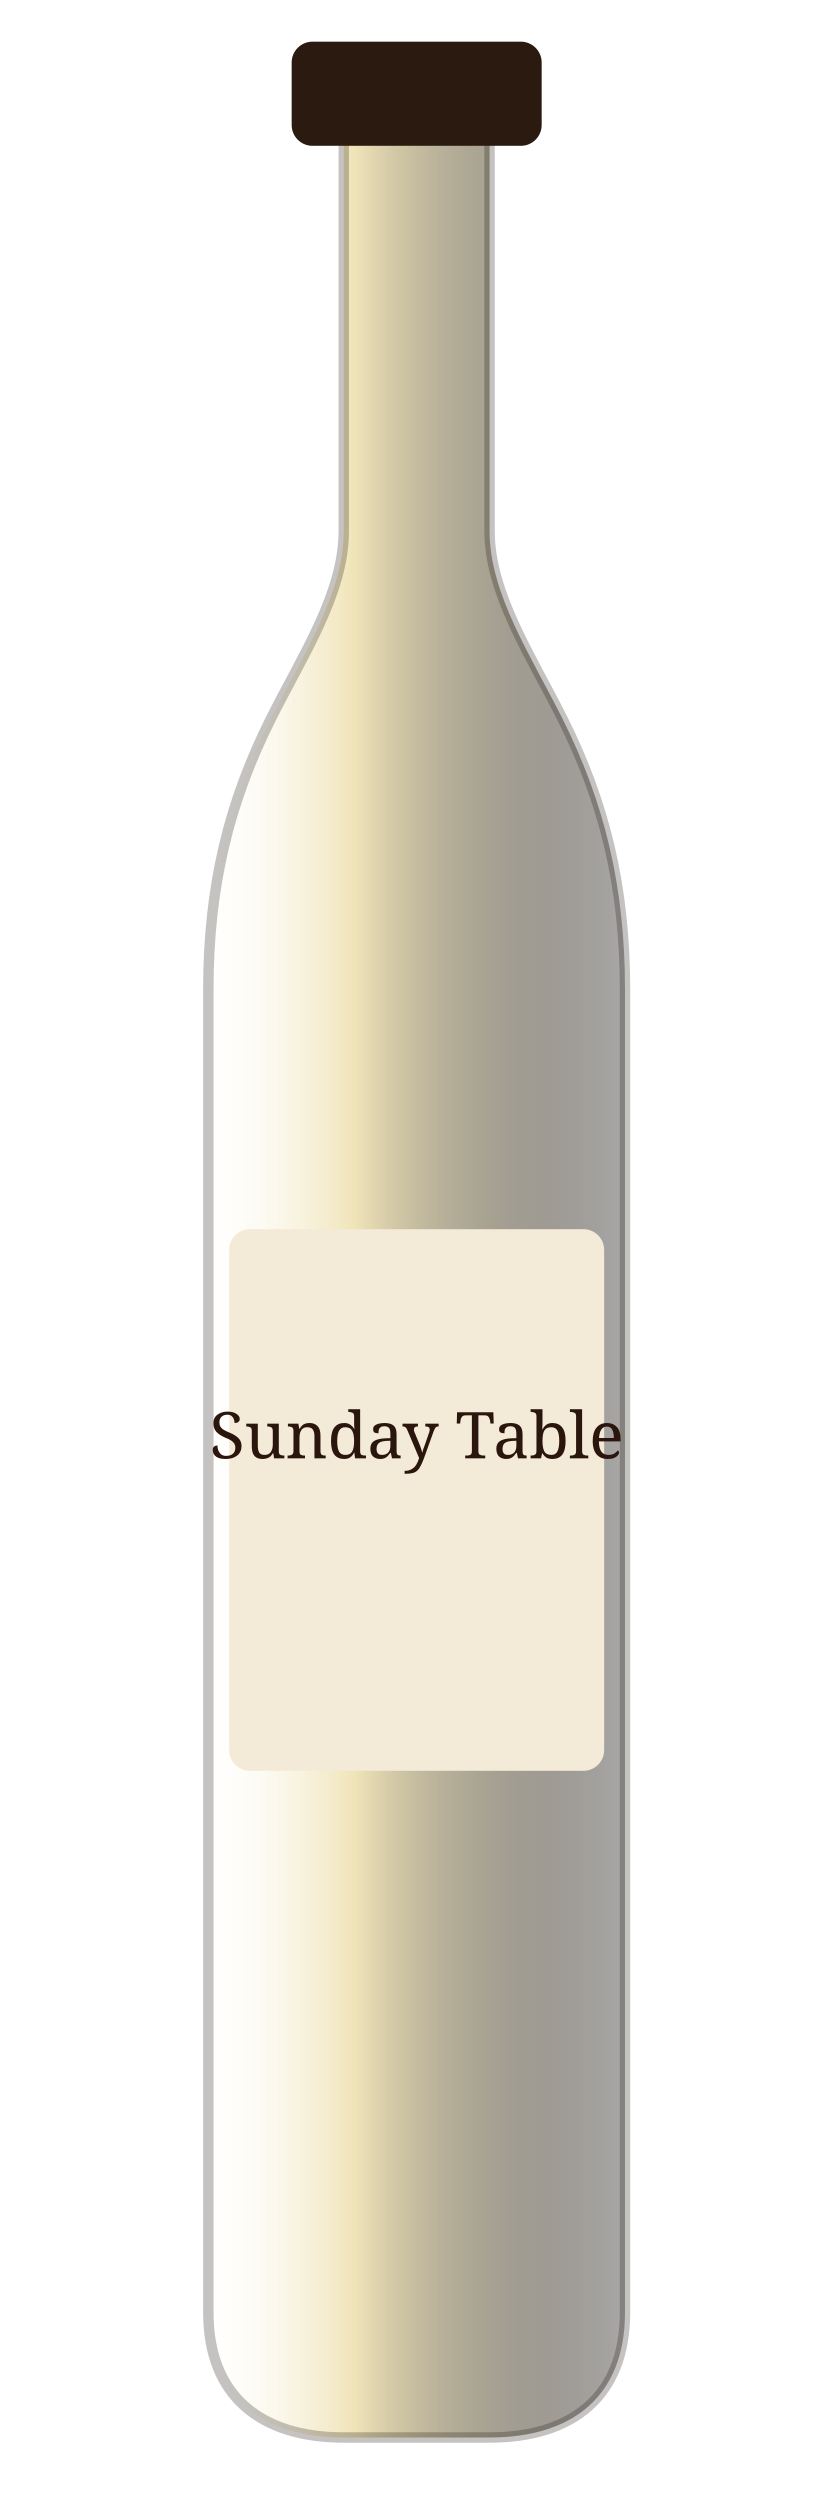
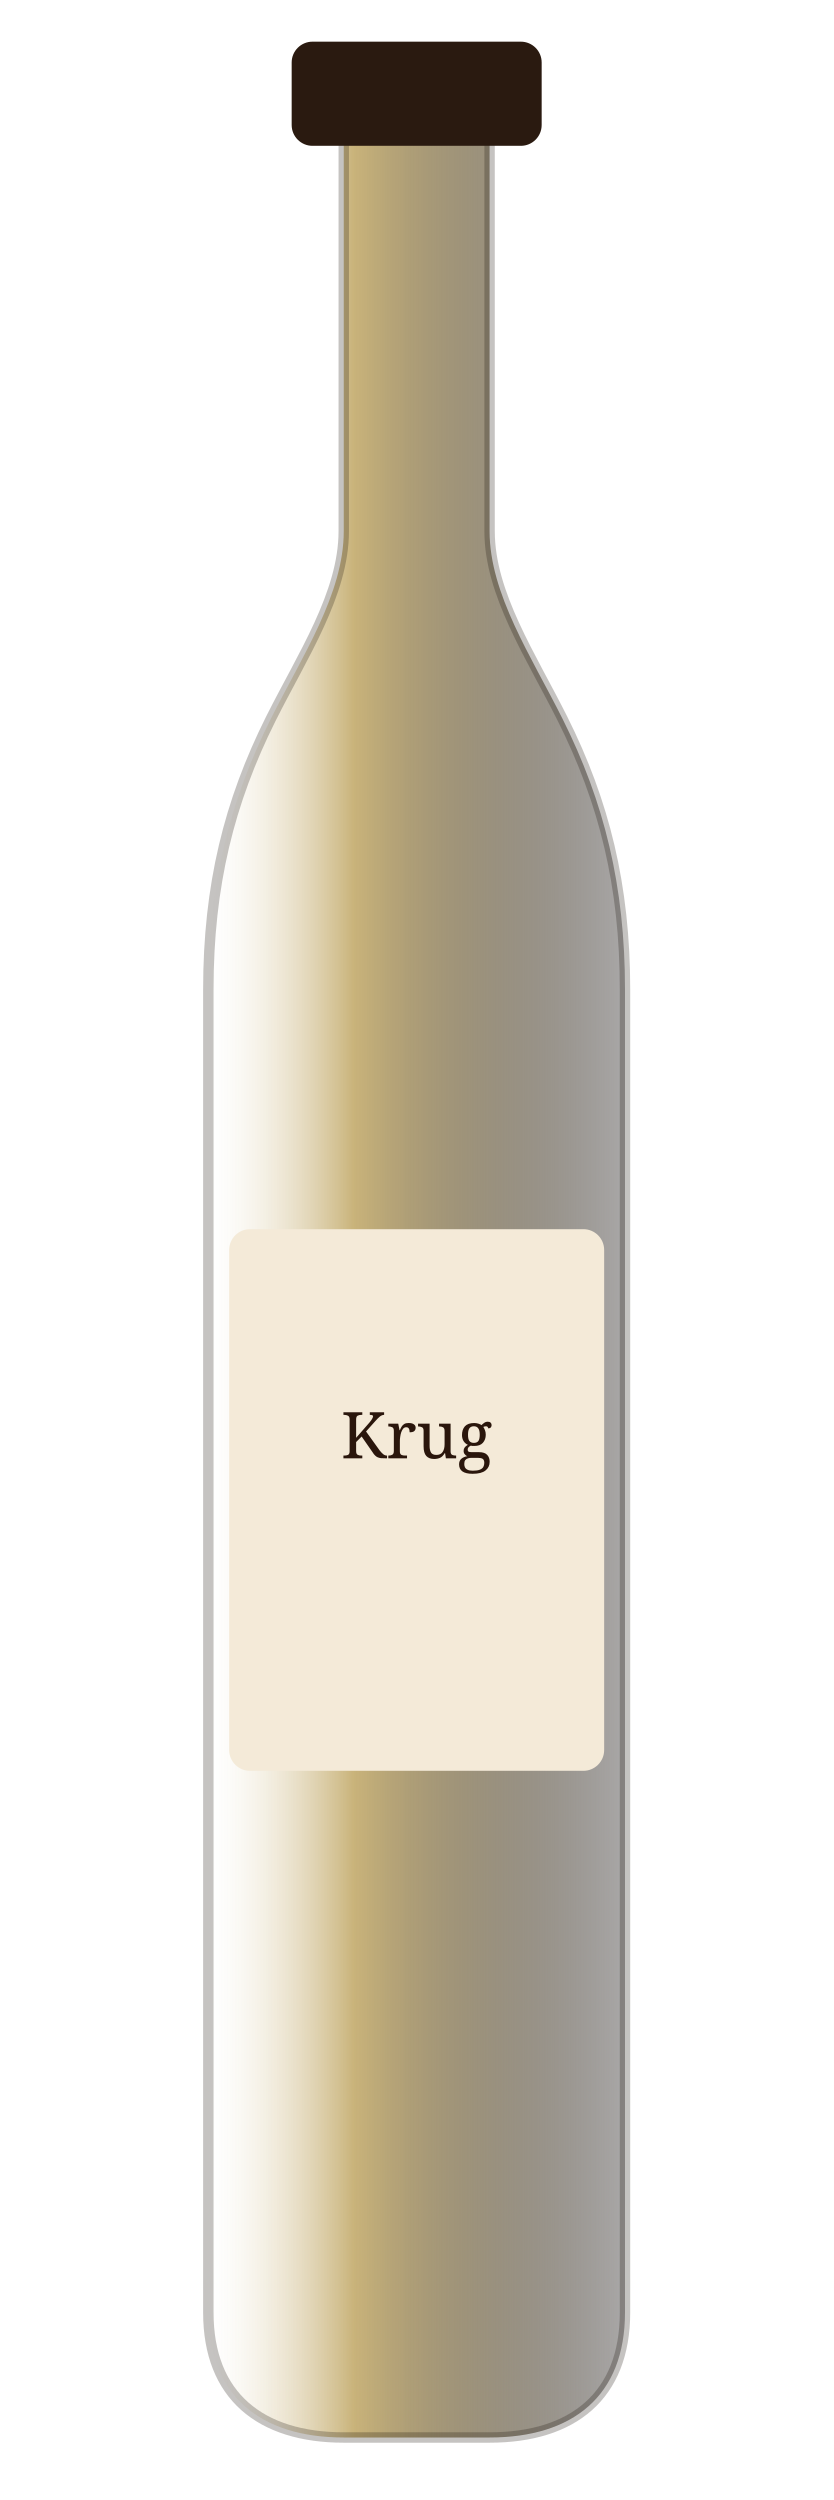
<svg xmlns="http://www.w3.org/2000/svg" viewBox="0 0 80 240" width="80" height="240">
  <defs>
    <linearGradient id="g" x1="0" y1="0" x2="1" y2="0">
      <stop offset="0" stop-color="#ffffff" stop-opacity=".22" />
-       <stop offset=".35" stop-color="#f0e4b8" />
+       <stop offset=".35" stop-color="#c9b37a" />
      <stop offset="1" stop-color="#0a0504" stop-opacity=".35" />
    </linearGradient>
  </defs>
  <path d="M36 8h8c2 0 3 2 3 5v38c0 6 4 12 7 18 4 8 6 16 6 26v127c0 8-5 12-13 12H33c-8 0-13-4-13-12V95c0-10 2-18 6-26 3-6 7-12 7-18V13c0-3 1-5 3-5z" fill="url(#g)" stroke="#1a100a" stroke-opacity=".25" />
  <rect x="28" y="4" width="24" height="10" rx="2" fill="#2a1a10" />
  <rect x="22" y="118" width="36" height="52" rx="2" fill="#f4ead8" />
-   <text x="40" y="140" text-anchor="middle" font-family="Georgia,serif" font-size="6.2" fill="#2a160c">Sunday Table</text>
+   <text x="40" y="140" text-anchor="middle" font-family="Georgia,serif" font-size="6.2" fill="#2a160c">Krug</text>
</svg>
